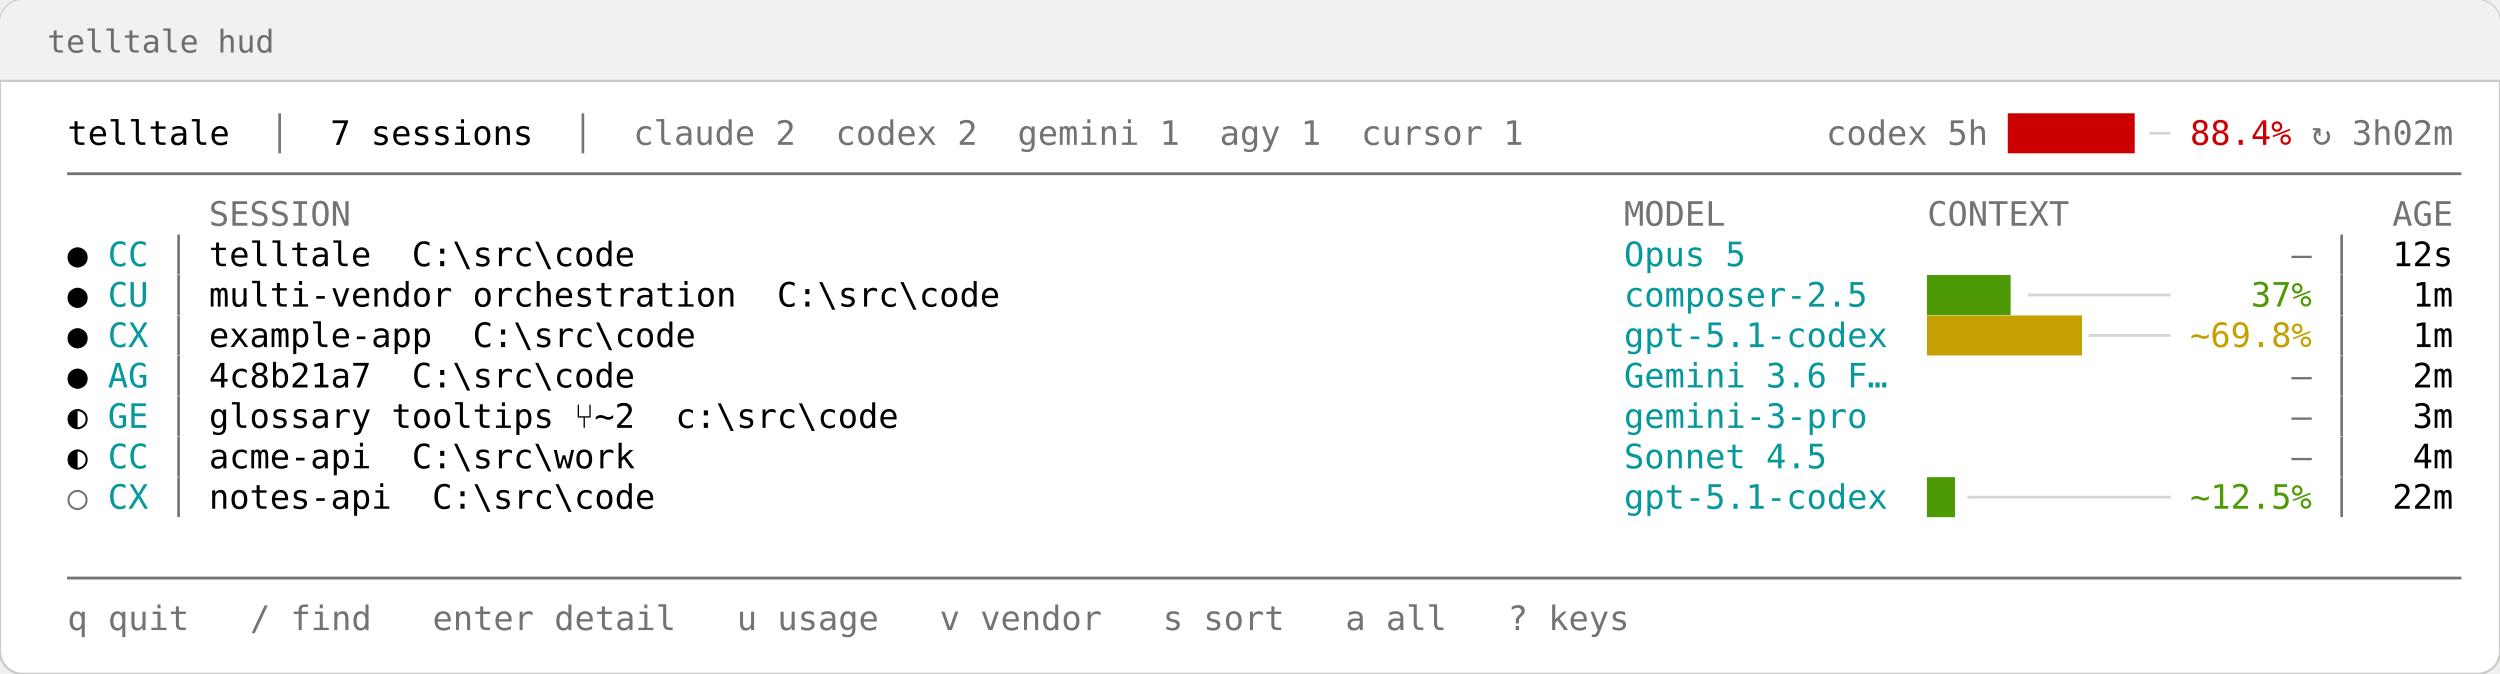
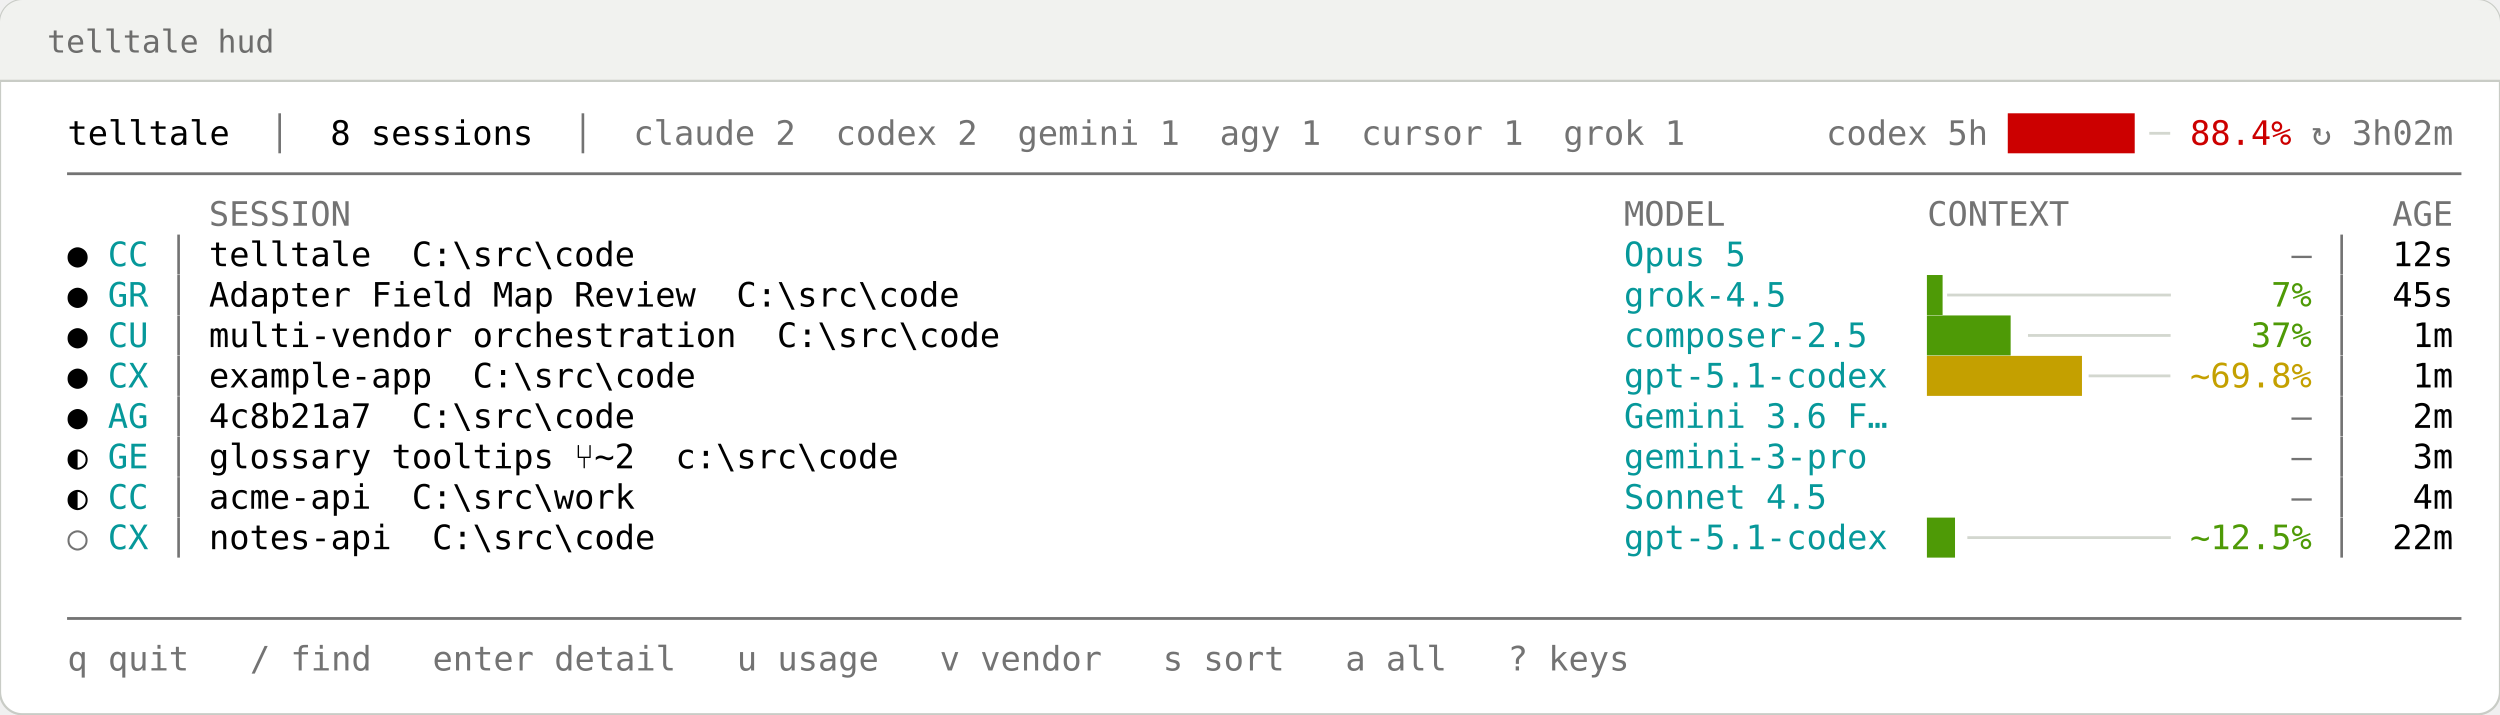
- <svg xmlns="http://www.w3.org/2000/svg" width="1113" height="300" viewBox="0 0 1113 300" role="img" aria-labelledby="t">
-   <rect x="0" y="0" width="1113" height="300" rx="10" fill="#ffffff" stroke="#c9ccc6" />
+ <svg xmlns="http://www.w3.org/2000/svg" width="1113" height="318" viewBox="0 0 1113 318" role="img" aria-labelledby="t">
+   <rect x="0" y="0" width="1113" height="318" rx="10" fill="#ffffff" stroke="#c9ccc6" />
  <path d="M0 36 V10 a10 10 0 0 1 10 -10 H1103 a10 10 0 0 1 10 10 V36 Z" fill="#f1f2ef" />
  <line x1="0" y1="36" x2="1113" y2="36" stroke="#c9ccc6" />
  <text x="21" y="23.4" font-family="'JetBrains Mono','Fira Code','Cascadia Mono',Consolas,'DejaVu Sans Mono',monospace" font-size="14" fill="#000000" fill-opacity="0.55" xml:space="preserve">telltale hud</text>
  <text y="64.5" font-family="'JetBrains Mono','Fira Code','Cascadia Mono',Consolas,'DejaVu Sans Mono',monospace" font-size="15" xml:space="preserve">
    <tspan x="21" textLength="99" lengthAdjust="spacingAndGlyphs" fill="#000000"> telltale  </tspan>
    <tspan x="120" textLength="9" lengthAdjust="spacingAndGlyphs" fill="#000000" fill-opacity="0.55">│</tspan>
-     <tspan x="129" textLength="126" lengthAdjust="spacingAndGlyphs" fill="#000000">  7 sessions  </tspan>
+     <tspan x="129" textLength="126" lengthAdjust="spacingAndGlyphs" fill="#000000">  8 sessions  </tspan>
    <tspan x="255" textLength="9" lengthAdjust="spacingAndGlyphs" fill="#000000" fill-opacity="0.55">│</tspan>
    <tspan x="264" textLength="18" lengthAdjust="spacingAndGlyphs" fill="#000000">  </tspan>
    <tspan x="282" textLength="72" lengthAdjust="spacingAndGlyphs" fill="#000000" fill-opacity="0.55">claude 2</tspan>
    <tspan x="354" textLength="18" lengthAdjust="spacingAndGlyphs" fill="#000000">  </tspan>
    <tspan x="372" textLength="63" lengthAdjust="spacingAndGlyphs" fill="#000000" fill-opacity="0.55">codex 2</tspan>
    <tspan x="435" textLength="18" lengthAdjust="spacingAndGlyphs" fill="#000000">  </tspan>
    <tspan x="453" textLength="72" lengthAdjust="spacingAndGlyphs" fill="#000000" fill-opacity="0.55">gemini 1</tspan>
    <tspan x="525" textLength="18" lengthAdjust="spacingAndGlyphs" fill="#000000">  </tspan>
    <tspan x="543" textLength="45" lengthAdjust="spacingAndGlyphs" fill="#000000" fill-opacity="0.55">agy 1</tspan>
    <tspan x="588" textLength="18" lengthAdjust="spacingAndGlyphs" fill="#000000">  </tspan>
    <tspan x="606" textLength="72" lengthAdjust="spacingAndGlyphs" fill="#000000" fill-opacity="0.55">cursor 1</tspan>
-     <tspan x="678" textLength="135" lengthAdjust="spacingAndGlyphs" fill="#000000">               </tspan>
+     <tspan x="678" textLength="18" lengthAdjust="spacingAndGlyphs" fill="#000000">  </tspan>
+     <tspan x="696" textLength="54" lengthAdjust="spacingAndGlyphs" fill="#000000" fill-opacity="0.55">grok 1</tspan>
+     <tspan x="750" textLength="63" lengthAdjust="spacingAndGlyphs" fill="#000000">       </tspan>
    <tspan x="813" textLength="45" lengthAdjust="spacingAndGlyphs" fill="#000000" fill-opacity="0.55">codex</tspan>
    <tspan x="858" textLength="9" lengthAdjust="spacingAndGlyphs" fill="#000000"> </tspan>
    <tspan x="867" textLength="18" lengthAdjust="spacingAndGlyphs" fill="#000000" fill-opacity="0.55">5h</tspan>
    <tspan x="885" textLength="9" lengthAdjust="spacingAndGlyphs" fill="#000000"> </tspan>
    <tspan x="894" textLength="63" lengthAdjust="spacingAndGlyphs" fill="#cc0000">██████▎</tspan>
    <tspan x="957" textLength="9" lengthAdjust="spacingAndGlyphs" fill="#d3d7cf">─</tspan>
    <tspan x="966" textLength="9" lengthAdjust="spacingAndGlyphs" fill="#000000"> </tspan>
    <tspan x="975" textLength="45" lengthAdjust="spacingAndGlyphs" fill="#cc0000">88.4%</tspan>
    <tspan x="1020" textLength="9" lengthAdjust="spacingAndGlyphs" fill="#000000"> </tspan>
    <tspan x="1029" textLength="63" lengthAdjust="spacingAndGlyphs" fill="#000000" fill-opacity="0.55">↻ 3h02m</tspan>
  </text>
  <text y="82.5" font-family="'JetBrains Mono','Fira Code','Cascadia Mono',Consolas,'DejaVu Sans Mono',monospace" font-size="15" xml:space="preserve">
    <tspan x="21" textLength="9" lengthAdjust="spacingAndGlyphs" fill="#000000"> </tspan>
    <tspan x="30" textLength="1062" lengthAdjust="spacingAndGlyphs" fill="#000000" fill-opacity="0.55">──────────────────────────────────────────────────────────────────────────────────────────────────────────────────────</tspan>
  </text>
  <text y="100.5" font-family="'JetBrains Mono','Fira Code','Cascadia Mono',Consolas,'DejaVu Sans Mono',monospace" font-size="15" xml:space="preserve">
    <tspan x="21" textLength="72" lengthAdjust="spacingAndGlyphs" fill="#000000">        </tspan>
    <tspan x="93" textLength="612" lengthAdjust="spacingAndGlyphs" fill="#000000" fill-opacity="0.55">SESSION                                                             </tspan>
    <tspan x="705" textLength="18" lengthAdjust="spacingAndGlyphs" fill="#000000">  </tspan>
    <tspan x="723" textLength="117" lengthAdjust="spacingAndGlyphs" fill="#000000" fill-opacity="0.55">MODEL        </tspan>
    <tspan x="840" textLength="18" lengthAdjust="spacingAndGlyphs" fill="#000000">  </tspan>
    <tspan x="858" textLength="171" lengthAdjust="spacingAndGlyphs" fill="#000000" fill-opacity="0.55">CONTEXT            </tspan>
    <tspan x="1029" textLength="27" lengthAdjust="spacingAndGlyphs" fill="#000000">   </tspan>
    <tspan x="1056" textLength="36" lengthAdjust="spacingAndGlyphs" fill="#000000" fill-opacity="0.55"> AGE</tspan>
  </text>
  <text y="118.5" font-family="'JetBrains Mono','Fira Code','Cascadia Mono',Consolas,'DejaVu Sans Mono',monospace" font-size="15" xml:space="preserve">
    <tspan x="21" textLength="27" lengthAdjust="spacingAndGlyphs" fill="#000000"> ● </tspan>
    <tspan x="48" textLength="18" lengthAdjust="spacingAndGlyphs" fill="#06989a">CC</tspan>
    <tspan x="66" textLength="9" lengthAdjust="spacingAndGlyphs" fill="#000000"> </tspan>
    <tspan x="75" textLength="9" lengthAdjust="spacingAndGlyphs" fill="#000000" fill-opacity="0.55">│</tspan>
    <tspan x="84" textLength="639" lengthAdjust="spacingAndGlyphs" fill="#000000"> telltale  C:\src\code                                                 </tspan>
    <tspan x="723" textLength="117" lengthAdjust="spacingAndGlyphs" fill="#06989a">Opus 5       </tspan>
    <tspan x="840" textLength="135" lengthAdjust="spacingAndGlyphs" fill="#000000">               </tspan>
    <tspan x="975" textLength="54" lengthAdjust="spacingAndGlyphs" fill="#000000" fill-opacity="0.55">     —</tspan>
    <tspan x="1029" textLength="9" lengthAdjust="spacingAndGlyphs" fill="#000000"> </tspan>
    <tspan x="1038" textLength="9" lengthAdjust="spacingAndGlyphs" fill="#000000" fill-opacity="0.55">│</tspan>
    <tspan x="1047" textLength="45" lengthAdjust="spacingAndGlyphs" fill="#000000">  12s</tspan>
  </text>
  <text y="136.5" font-family="'JetBrains Mono','Fira Code','Cascadia Mono',Consolas,'DejaVu Sans Mono',monospace" font-size="15" xml:space="preserve">
    <tspan x="21" textLength="27" lengthAdjust="spacingAndGlyphs" fill="#000000"> ● </tspan>
+     <tspan x="48" textLength="18" lengthAdjust="spacingAndGlyphs" fill="#06989a">GR</tspan>
+     <tspan x="66" textLength="9" lengthAdjust="spacingAndGlyphs" fill="#000000"> </tspan>
+     <tspan x="75" textLength="9" lengthAdjust="spacingAndGlyphs" fill="#000000" fill-opacity="0.55">│</tspan>
+     <tspan x="84" textLength="639" lengthAdjust="spacingAndGlyphs" fill="#000000"> Adapter Field Map Review  C:\src\code                                 </tspan>
+     <tspan x="723" textLength="117" lengthAdjust="spacingAndGlyphs" fill="#06989a">grok-4.5     </tspan>
+     <tspan x="840" textLength="18" lengthAdjust="spacingAndGlyphs" fill="#000000">  </tspan>
+     <tspan x="858" textLength="9" lengthAdjust="spacingAndGlyphs" fill="#4e9a06">▊</tspan>
+     <tspan x="867" textLength="99" lengthAdjust="spacingAndGlyphs" fill="#d3d7cf">───────────</tspan>
+     <tspan x="966" textLength="9" lengthAdjust="spacingAndGlyphs" fill="#000000"> </tspan>
+     <tspan x="975" textLength="54" lengthAdjust="spacingAndGlyphs" fill="#4e9a06">    7%</tspan>
+     <tspan x="1029" textLength="9" lengthAdjust="spacingAndGlyphs" fill="#000000"> </tspan>
+     <tspan x="1038" textLength="9" lengthAdjust="spacingAndGlyphs" fill="#000000" fill-opacity="0.55">│</tspan>
+     <tspan x="1047" textLength="45" lengthAdjust="spacingAndGlyphs" fill="#000000">  45s</tspan>
+   </text>
+   <text y="154.5" font-family="'JetBrains Mono','Fira Code','Cascadia Mono',Consolas,'DejaVu Sans Mono',monospace" font-size="15" xml:space="preserve">
+     <tspan x="21" textLength="27" lengthAdjust="spacingAndGlyphs" fill="#000000"> ● </tspan>
    <tspan x="48" textLength="18" lengthAdjust="spacingAndGlyphs" fill="#06989a">CU</tspan>
    <tspan x="66" textLength="9" lengthAdjust="spacingAndGlyphs" fill="#000000"> </tspan>
    <tspan x="75" textLength="9" lengthAdjust="spacingAndGlyphs" fill="#000000" fill-opacity="0.55">│</tspan>
    <tspan x="84" textLength="639" lengthAdjust="spacingAndGlyphs" fill="#000000"> multi-vendor orchestration  C:\src\code                               </tspan>
    <tspan x="723" textLength="117" lengthAdjust="spacingAndGlyphs" fill="#06989a">composer-2.5 </tspan>
    <tspan x="840" textLength="18" lengthAdjust="spacingAndGlyphs" fill="#000000">  </tspan>
    <tspan x="858" textLength="45" lengthAdjust="spacingAndGlyphs" fill="#4e9a06">████▏</tspan>
    <tspan x="903" textLength="63" lengthAdjust="spacingAndGlyphs" fill="#d3d7cf">───────</tspan>
    <tspan x="966" textLength="9" lengthAdjust="spacingAndGlyphs" fill="#000000"> </tspan>
    <tspan x="975" textLength="54" lengthAdjust="spacingAndGlyphs" fill="#4e9a06">   37%</tspan>
    <tspan x="1029" textLength="9" lengthAdjust="spacingAndGlyphs" fill="#000000"> </tspan>
    <tspan x="1038" textLength="9" lengthAdjust="spacingAndGlyphs" fill="#000000" fill-opacity="0.55">│</tspan>
    <tspan x="1047" textLength="45" lengthAdjust="spacingAndGlyphs" fill="#000000">   1m</tspan>
  </text>
-   <text y="154.5" font-family="'JetBrains Mono','Fira Code','Cascadia Mono',Consolas,'DejaVu Sans Mono',monospace" font-size="15" xml:space="preserve">
+   <text y="172.5" font-family="'JetBrains Mono','Fira Code','Cascadia Mono',Consolas,'DejaVu Sans Mono',monospace" font-size="15" xml:space="preserve">
    <tspan x="21" textLength="27" lengthAdjust="spacingAndGlyphs" fill="#000000"> ● </tspan>
    <tspan x="48" textLength="18" lengthAdjust="spacingAndGlyphs" fill="#06989a">CX</tspan>
    <tspan x="66" textLength="9" lengthAdjust="spacingAndGlyphs" fill="#000000"> </tspan>
    <tspan x="75" textLength="9" lengthAdjust="spacingAndGlyphs" fill="#000000" fill-opacity="0.55">│</tspan>
    <tspan x="84" textLength="639" lengthAdjust="spacingAndGlyphs" fill="#000000"> example-app  C:\src\code                                              </tspan>
    <tspan x="723" textLength="117" lengthAdjust="spacingAndGlyphs" fill="#06989a">gpt-5.1-codex</tspan>
    <tspan x="840" textLength="18" lengthAdjust="spacingAndGlyphs" fill="#000000">  </tspan>
    <tspan x="858" textLength="72" lengthAdjust="spacingAndGlyphs" fill="#c4a000">███████▋</tspan>
    <tspan x="930" textLength="36" lengthAdjust="spacingAndGlyphs" fill="#d3d7cf">────</tspan>
    <tspan x="966" textLength="9" lengthAdjust="spacingAndGlyphs" fill="#000000"> </tspan>
    <tspan x="975" textLength="54" lengthAdjust="spacingAndGlyphs" fill="#c4a000">~69.8%</tspan>
    <tspan x="1029" textLength="9" lengthAdjust="spacingAndGlyphs" fill="#000000"> </tspan>
    <tspan x="1038" textLength="9" lengthAdjust="spacingAndGlyphs" fill="#000000" fill-opacity="0.55">│</tspan>
    <tspan x="1047" textLength="45" lengthAdjust="spacingAndGlyphs" fill="#000000">   1m</tspan>
  </text>
-   <text y="172.5" font-family="'JetBrains Mono','Fira Code','Cascadia Mono',Consolas,'DejaVu Sans Mono',monospace" font-size="15" xml:space="preserve">
+   <text y="190.5" font-family="'JetBrains Mono','Fira Code','Cascadia Mono',Consolas,'DejaVu Sans Mono',monospace" font-size="15" xml:space="preserve">
    <tspan x="21" textLength="27" lengthAdjust="spacingAndGlyphs" fill="#000000"> ● </tspan>
    <tspan x="48" textLength="18" lengthAdjust="spacingAndGlyphs" fill="#06989a">AG</tspan>
    <tspan x="66" textLength="9" lengthAdjust="spacingAndGlyphs" fill="#000000"> </tspan>
    <tspan x="75" textLength="9" lengthAdjust="spacingAndGlyphs" fill="#000000" fill-opacity="0.55">│</tspan>
    <tspan x="84" textLength="639" lengthAdjust="spacingAndGlyphs" fill="#000000"> 4c8b21a7  C:\src\code                                                 </tspan>
    <tspan x="723" textLength="117" lengthAdjust="spacingAndGlyphs" fill="#06989a">Gemini 3.6 F…</tspan>
    <tspan x="840" textLength="135" lengthAdjust="spacingAndGlyphs" fill="#000000">               </tspan>
    <tspan x="975" textLength="54" lengthAdjust="spacingAndGlyphs" fill="#000000" fill-opacity="0.55">     —</tspan>
    <tspan x="1029" textLength="9" lengthAdjust="spacingAndGlyphs" fill="#000000"> </tspan>
    <tspan x="1038" textLength="9" lengthAdjust="spacingAndGlyphs" fill="#000000" fill-opacity="0.55">│</tspan>
    <tspan x="1047" textLength="45" lengthAdjust="spacingAndGlyphs" fill="#000000">   2m</tspan>
  </text>
-   <text y="190.5" font-family="'JetBrains Mono','Fira Code','Cascadia Mono',Consolas,'DejaVu Sans Mono',monospace" font-size="15" xml:space="preserve">
+   <text y="208.5" font-family="'JetBrains Mono','Fira Code','Cascadia Mono',Consolas,'DejaVu Sans Mono',monospace" font-size="15" xml:space="preserve">
    <tspan x="21" textLength="27" lengthAdjust="spacingAndGlyphs" fill="#000000"> ◐ </tspan>
    <tspan x="48" textLength="18" lengthAdjust="spacingAndGlyphs" fill="#06989a">GE</tspan>
    <tspan x="66" textLength="9" lengthAdjust="spacingAndGlyphs" fill="#000000"> </tspan>
    <tspan x="75" textLength="9" lengthAdjust="spacingAndGlyphs" fill="#000000" fill-opacity="0.55">│</tspan>
    <tspan x="84" textLength="639" lengthAdjust="spacingAndGlyphs" fill="#000000"> glossary tooltips ⑂~2  c:\src\code                                    </tspan>
    <tspan x="723" textLength="117" lengthAdjust="spacingAndGlyphs" fill="#06989a">gemini-3-pro </tspan>
    <tspan x="840" textLength="135" lengthAdjust="spacingAndGlyphs" fill="#000000">               </tspan>
    <tspan x="975" textLength="54" lengthAdjust="spacingAndGlyphs" fill="#000000" fill-opacity="0.55">     —</tspan>
    <tspan x="1029" textLength="9" lengthAdjust="spacingAndGlyphs" fill="#000000"> </tspan>
    <tspan x="1038" textLength="9" lengthAdjust="spacingAndGlyphs" fill="#000000" fill-opacity="0.55">│</tspan>
    <tspan x="1047" textLength="45" lengthAdjust="spacingAndGlyphs" fill="#000000">   3m</tspan>
  </text>
-   <text y="208.5" font-family="'JetBrains Mono','Fira Code','Cascadia Mono',Consolas,'DejaVu Sans Mono',monospace" font-size="15" xml:space="preserve">
+   <text y="226.5" font-family="'JetBrains Mono','Fira Code','Cascadia Mono',Consolas,'DejaVu Sans Mono',monospace" font-size="15" xml:space="preserve">
    <tspan x="21" textLength="27" lengthAdjust="spacingAndGlyphs" fill="#000000"> ◐ </tspan>
    <tspan x="48" textLength="18" lengthAdjust="spacingAndGlyphs" fill="#06989a">CC</tspan>
    <tspan x="66" textLength="9" lengthAdjust="spacingAndGlyphs" fill="#000000"> </tspan>
    <tspan x="75" textLength="9" lengthAdjust="spacingAndGlyphs" fill="#000000" fill-opacity="0.55">│</tspan>
    <tspan x="84" textLength="639" lengthAdjust="spacingAndGlyphs" fill="#000000"> acme-api  C:\src\work                                                 </tspan>
    <tspan x="723" textLength="117" lengthAdjust="spacingAndGlyphs" fill="#06989a">Sonnet 4.5   </tspan>
    <tspan x="840" textLength="135" lengthAdjust="spacingAndGlyphs" fill="#000000">               </tspan>
    <tspan x="975" textLength="54" lengthAdjust="spacingAndGlyphs" fill="#000000" fill-opacity="0.55">     —</tspan>
    <tspan x="1029" textLength="9" lengthAdjust="spacingAndGlyphs" fill="#000000"> </tspan>
    <tspan x="1038" textLength="9" lengthAdjust="spacingAndGlyphs" fill="#000000" fill-opacity="0.55">│</tspan>
    <tspan x="1047" textLength="45" lengthAdjust="spacingAndGlyphs" fill="#000000">   4m</tspan>
  </text>
-   <text y="226.5" font-family="'JetBrains Mono','Fira Code','Cascadia Mono',Consolas,'DejaVu Sans Mono',monospace" font-size="15" xml:space="preserve">
+   <text y="244.5" font-family="'JetBrains Mono','Fira Code','Cascadia Mono',Consolas,'DejaVu Sans Mono',monospace" font-size="15" xml:space="preserve">
    <tspan x="21" textLength="9" lengthAdjust="spacingAndGlyphs" fill="#000000"> </tspan>
    <tspan x="30" textLength="9" lengthAdjust="spacingAndGlyphs" fill="#000000" fill-opacity="0.55">○</tspan>
    <tspan x="39" textLength="9" lengthAdjust="spacingAndGlyphs" fill="#000000"> </tspan>
    <tspan x="48" textLength="18" lengthAdjust="spacingAndGlyphs" fill="#06989a">CX</tspan>
    <tspan x="66" textLength="9" lengthAdjust="spacingAndGlyphs" fill="#000000"> </tspan>
    <tspan x="75" textLength="9" lengthAdjust="spacingAndGlyphs" fill="#000000" fill-opacity="0.55">│</tspan>
    <tspan x="84" textLength="639" lengthAdjust="spacingAndGlyphs" fill="#000000"> notes-api  C:\src\code                                                </tspan>
    <tspan x="723" textLength="117" lengthAdjust="spacingAndGlyphs" fill="#06989a">gpt-5.1-codex</tspan>
    <tspan x="840" textLength="18" lengthAdjust="spacingAndGlyphs" fill="#000000">  </tspan>
    <tspan x="858" textLength="18" lengthAdjust="spacingAndGlyphs" fill="#4e9a06">█▍</tspan>
    <tspan x="876" textLength="90" lengthAdjust="spacingAndGlyphs" fill="#d3d7cf">──────────</tspan>
    <tspan x="966" textLength="9" lengthAdjust="spacingAndGlyphs" fill="#000000"> </tspan>
    <tspan x="975" textLength="54" lengthAdjust="spacingAndGlyphs" fill="#4e9a06">~12.5%</tspan>
    <tspan x="1029" textLength="9" lengthAdjust="spacingAndGlyphs" fill="#000000"> </tspan>
    <tspan x="1038" textLength="9" lengthAdjust="spacingAndGlyphs" fill="#000000" fill-opacity="0.55">│</tspan>
    <tspan x="1047" textLength="45" lengthAdjust="spacingAndGlyphs" fill="#000000">  22m</tspan>
  </text>
-   <text y="244.5" font-family="'JetBrains Mono','Fira Code','Cascadia Mono',Consolas,'DejaVu Sans Mono',monospace" font-size="15" xml:space="preserve">
+   <text y="262.5" font-family="'JetBrains Mono','Fira Code','Cascadia Mono',Consolas,'DejaVu Sans Mono',monospace" font-size="15" xml:space="preserve">
  </text>
-   <text y="262.5" font-family="'JetBrains Mono','Fira Code','Cascadia Mono',Consolas,'DejaVu Sans Mono',monospace" font-size="15" xml:space="preserve">
+   <text y="280.5" font-family="'JetBrains Mono','Fira Code','Cascadia Mono',Consolas,'DejaVu Sans Mono',monospace" font-size="15" xml:space="preserve">
    <tspan x="21" textLength="9" lengthAdjust="spacingAndGlyphs" fill="#000000"> </tspan>
    <tspan x="30" textLength="1062" lengthAdjust="spacingAndGlyphs" fill="#000000" fill-opacity="0.55">──────────────────────────────────────────────────────────────────────────────────────────────────────────────────────</tspan>
  </text>
-   <text y="280.5" font-family="'JetBrains Mono','Fira Code','Cascadia Mono',Consolas,'DejaVu Sans Mono',monospace" font-size="15" xml:space="preserve">
+   <text y="298.5" font-family="'JetBrains Mono','Fira Code','Cascadia Mono',Consolas,'DejaVu Sans Mono',monospace" font-size="15" xml:space="preserve">
    <tspan x="21" textLength="9" lengthAdjust="spacingAndGlyphs" fill="#000000"> </tspan>
    <tspan x="30" textLength="693" lengthAdjust="spacingAndGlyphs" fill="#000000" fill-opacity="0.55">q quit   / find   enter detail   u usage   v vendor   s sort   a all   ? keys</tspan>
  </text>
</svg>
